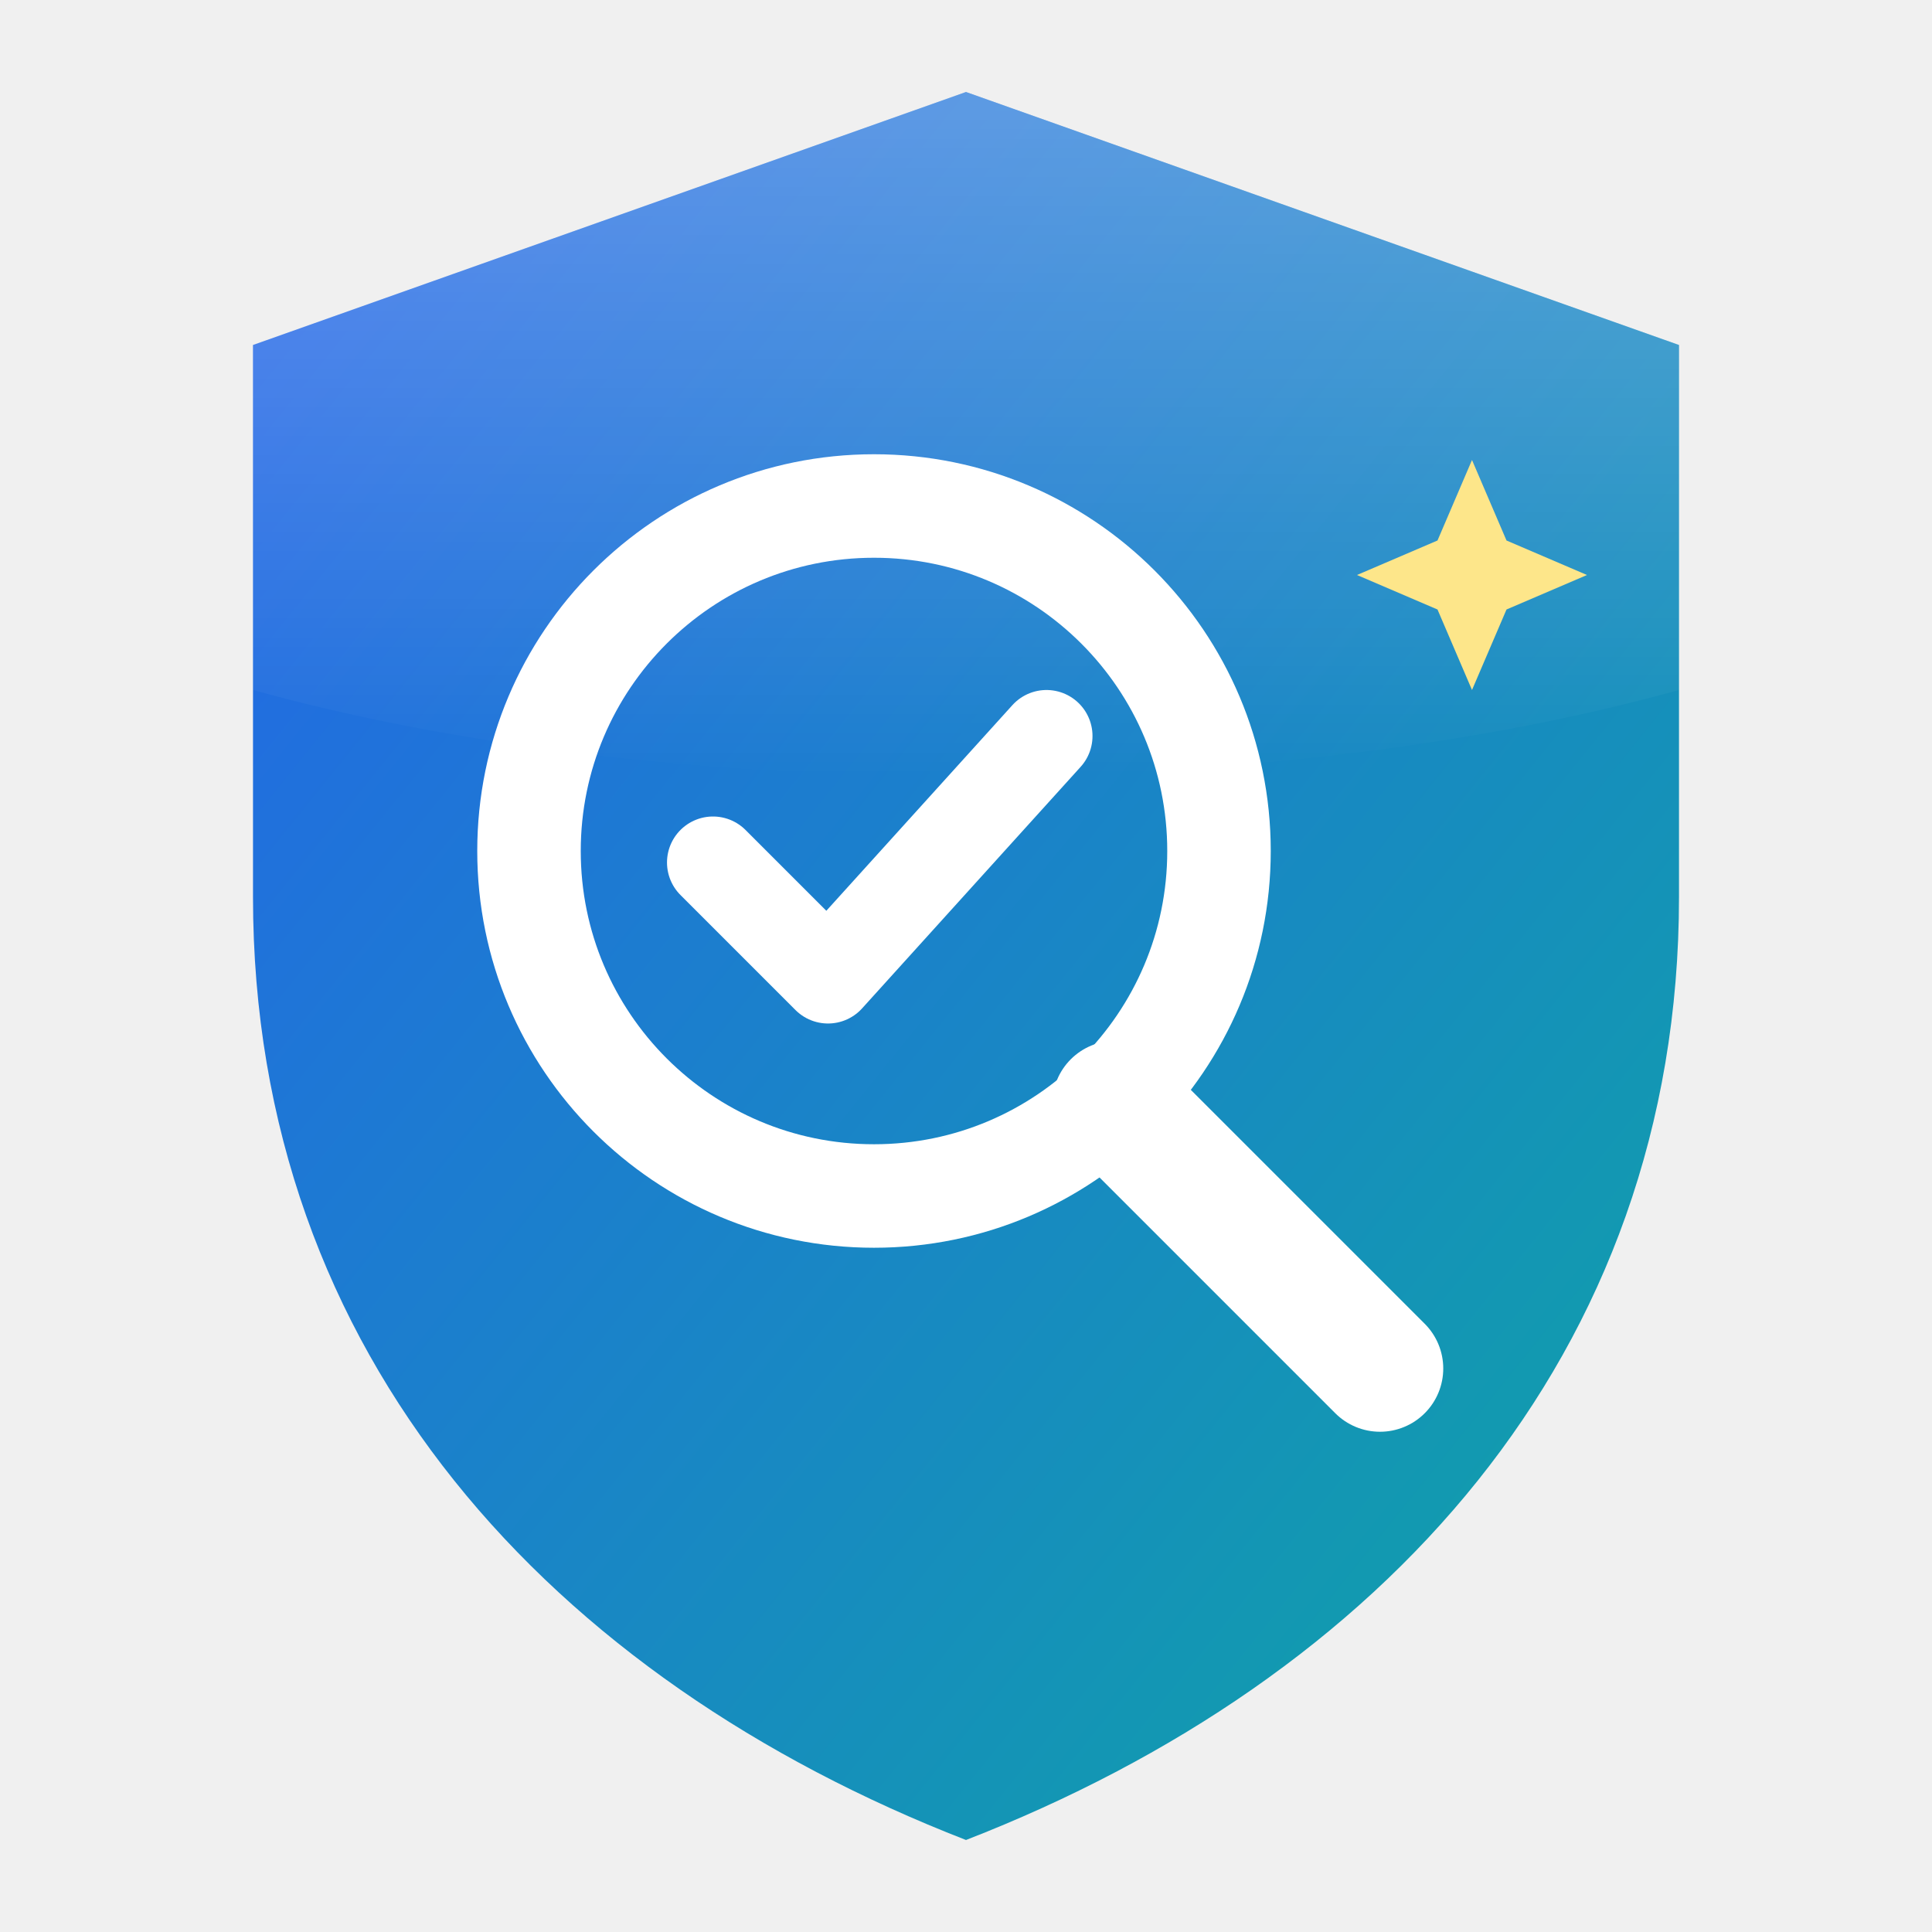
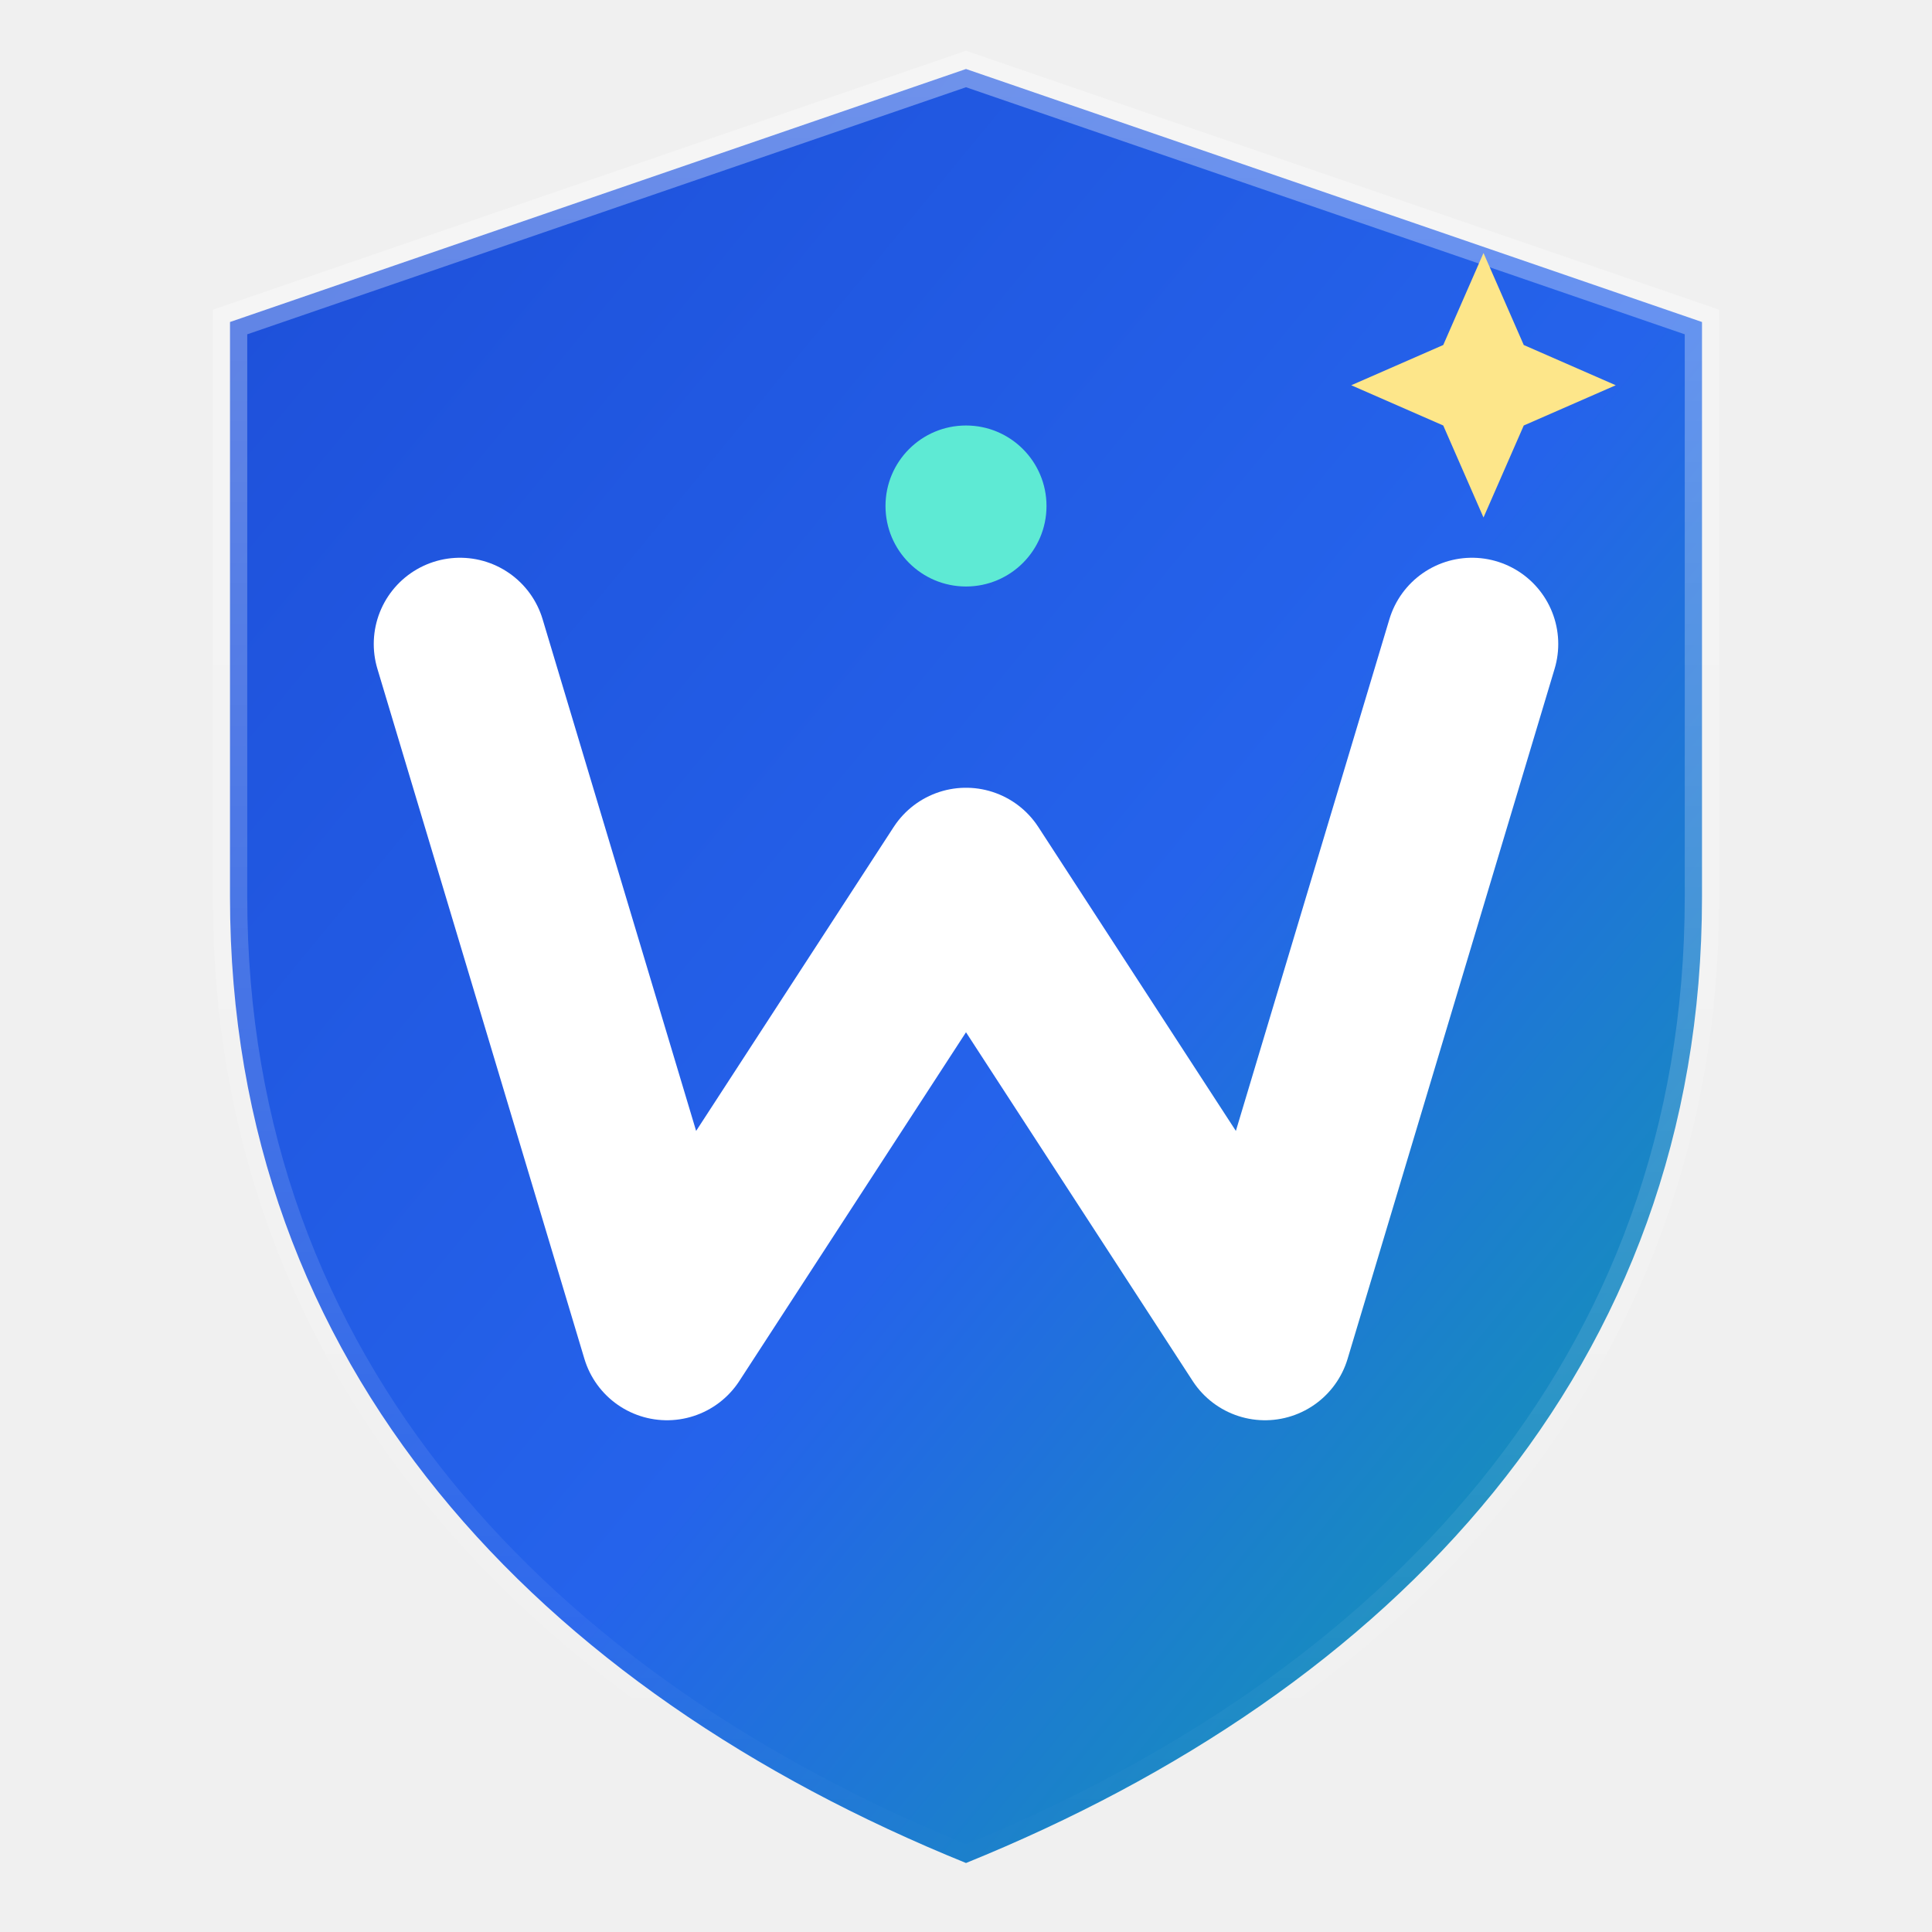
<svg xmlns="http://www.w3.org/2000/svg" width="168" height="168" viewBox="0 0 168 168" role="img" aria-labelledby="t">
  <defs>
    <linearGradient id="shield" x1="0" y1="0" x2="1" y2="1">
-       <stop offset="0" stop-color="#2563EB" />
+       <stop offset="0" stop-color="#1D4ED8" />
+       <stop offset="0.55" stop-color="#2563EB" />
      <stop offset="1" stop-color="#0EA5A4" />
    </linearGradient>
-     <linearGradient id="shine" x1="0" y1="0" x2="0" y2="1">
-       <stop offset="0" stop-color="#FFFFFF" stop-opacity="0.28" />
+     <linearGradient id="edge" x1="0" y1="0" x2="0" y2="1">
+       <stop offset="0" stop-color="#FFFFFF" stop-opacity="0.35" />
      <stop offset="1" stop-color="#FFFFFF" stop-opacity="0" />
    </linearGradient>
  </defs>
-   <path d="M84 8 L146 30 V78 C146 118 120 146 84 160 C48 146 22 118 22 78 V30 Z" fill="url(#shield)" />
-   <path d="M84 8 L146 30 V60 C110 70 58 70 22 60 V30 Z" fill="url(#shine)" />
-   <circle cx="76" cy="74" r="30" fill="none" stroke="#FFFFFF" stroke-width="9" />
-   <path d="M97 96 L120 119" stroke="#FFFFFF" stroke-width="11" stroke-linecap="round" />
-   <path d="M62 75 L72 85 L91 64" fill="none" stroke="#FFFFFF" stroke-width="8" stroke-linecap="round" stroke-linejoin="round" />
-   <path d="M128 40 l3 7 7 3 -7 3 -3 7 -3 -7 -7 -3 7 -3 Z" fill="#FDE68A" />
+   <path d="M84 6 L148 28 V78 C148 119 121 147 84 162 C47 147 20 119 20 78 V28 Z" fill="url(#shield)" />
+   <path d="M84 6 L148 28 V78 C148 119 121 147 84 162 C47 147 20 119 20 78 V28 Z" fill="none" stroke="url(#edge)" stroke-width="3" />
+   <path d="M40 56 L58 116 L84 76 L110 116 L128 56" fill="none" stroke="#FFFFFF" stroke-width="15" stroke-linecap="round" stroke-linejoin="round" />
+   <circle cx="84" cy="44" r="7" fill="#5EEAD4" />
+   <path d="M129 22 l3.5 8 8 3.5 -8 3.5 -3.5 8 -3.5 -8 -8 -3.5 8 -3.5 Z" fill="#FDE68A" />
</svg>
